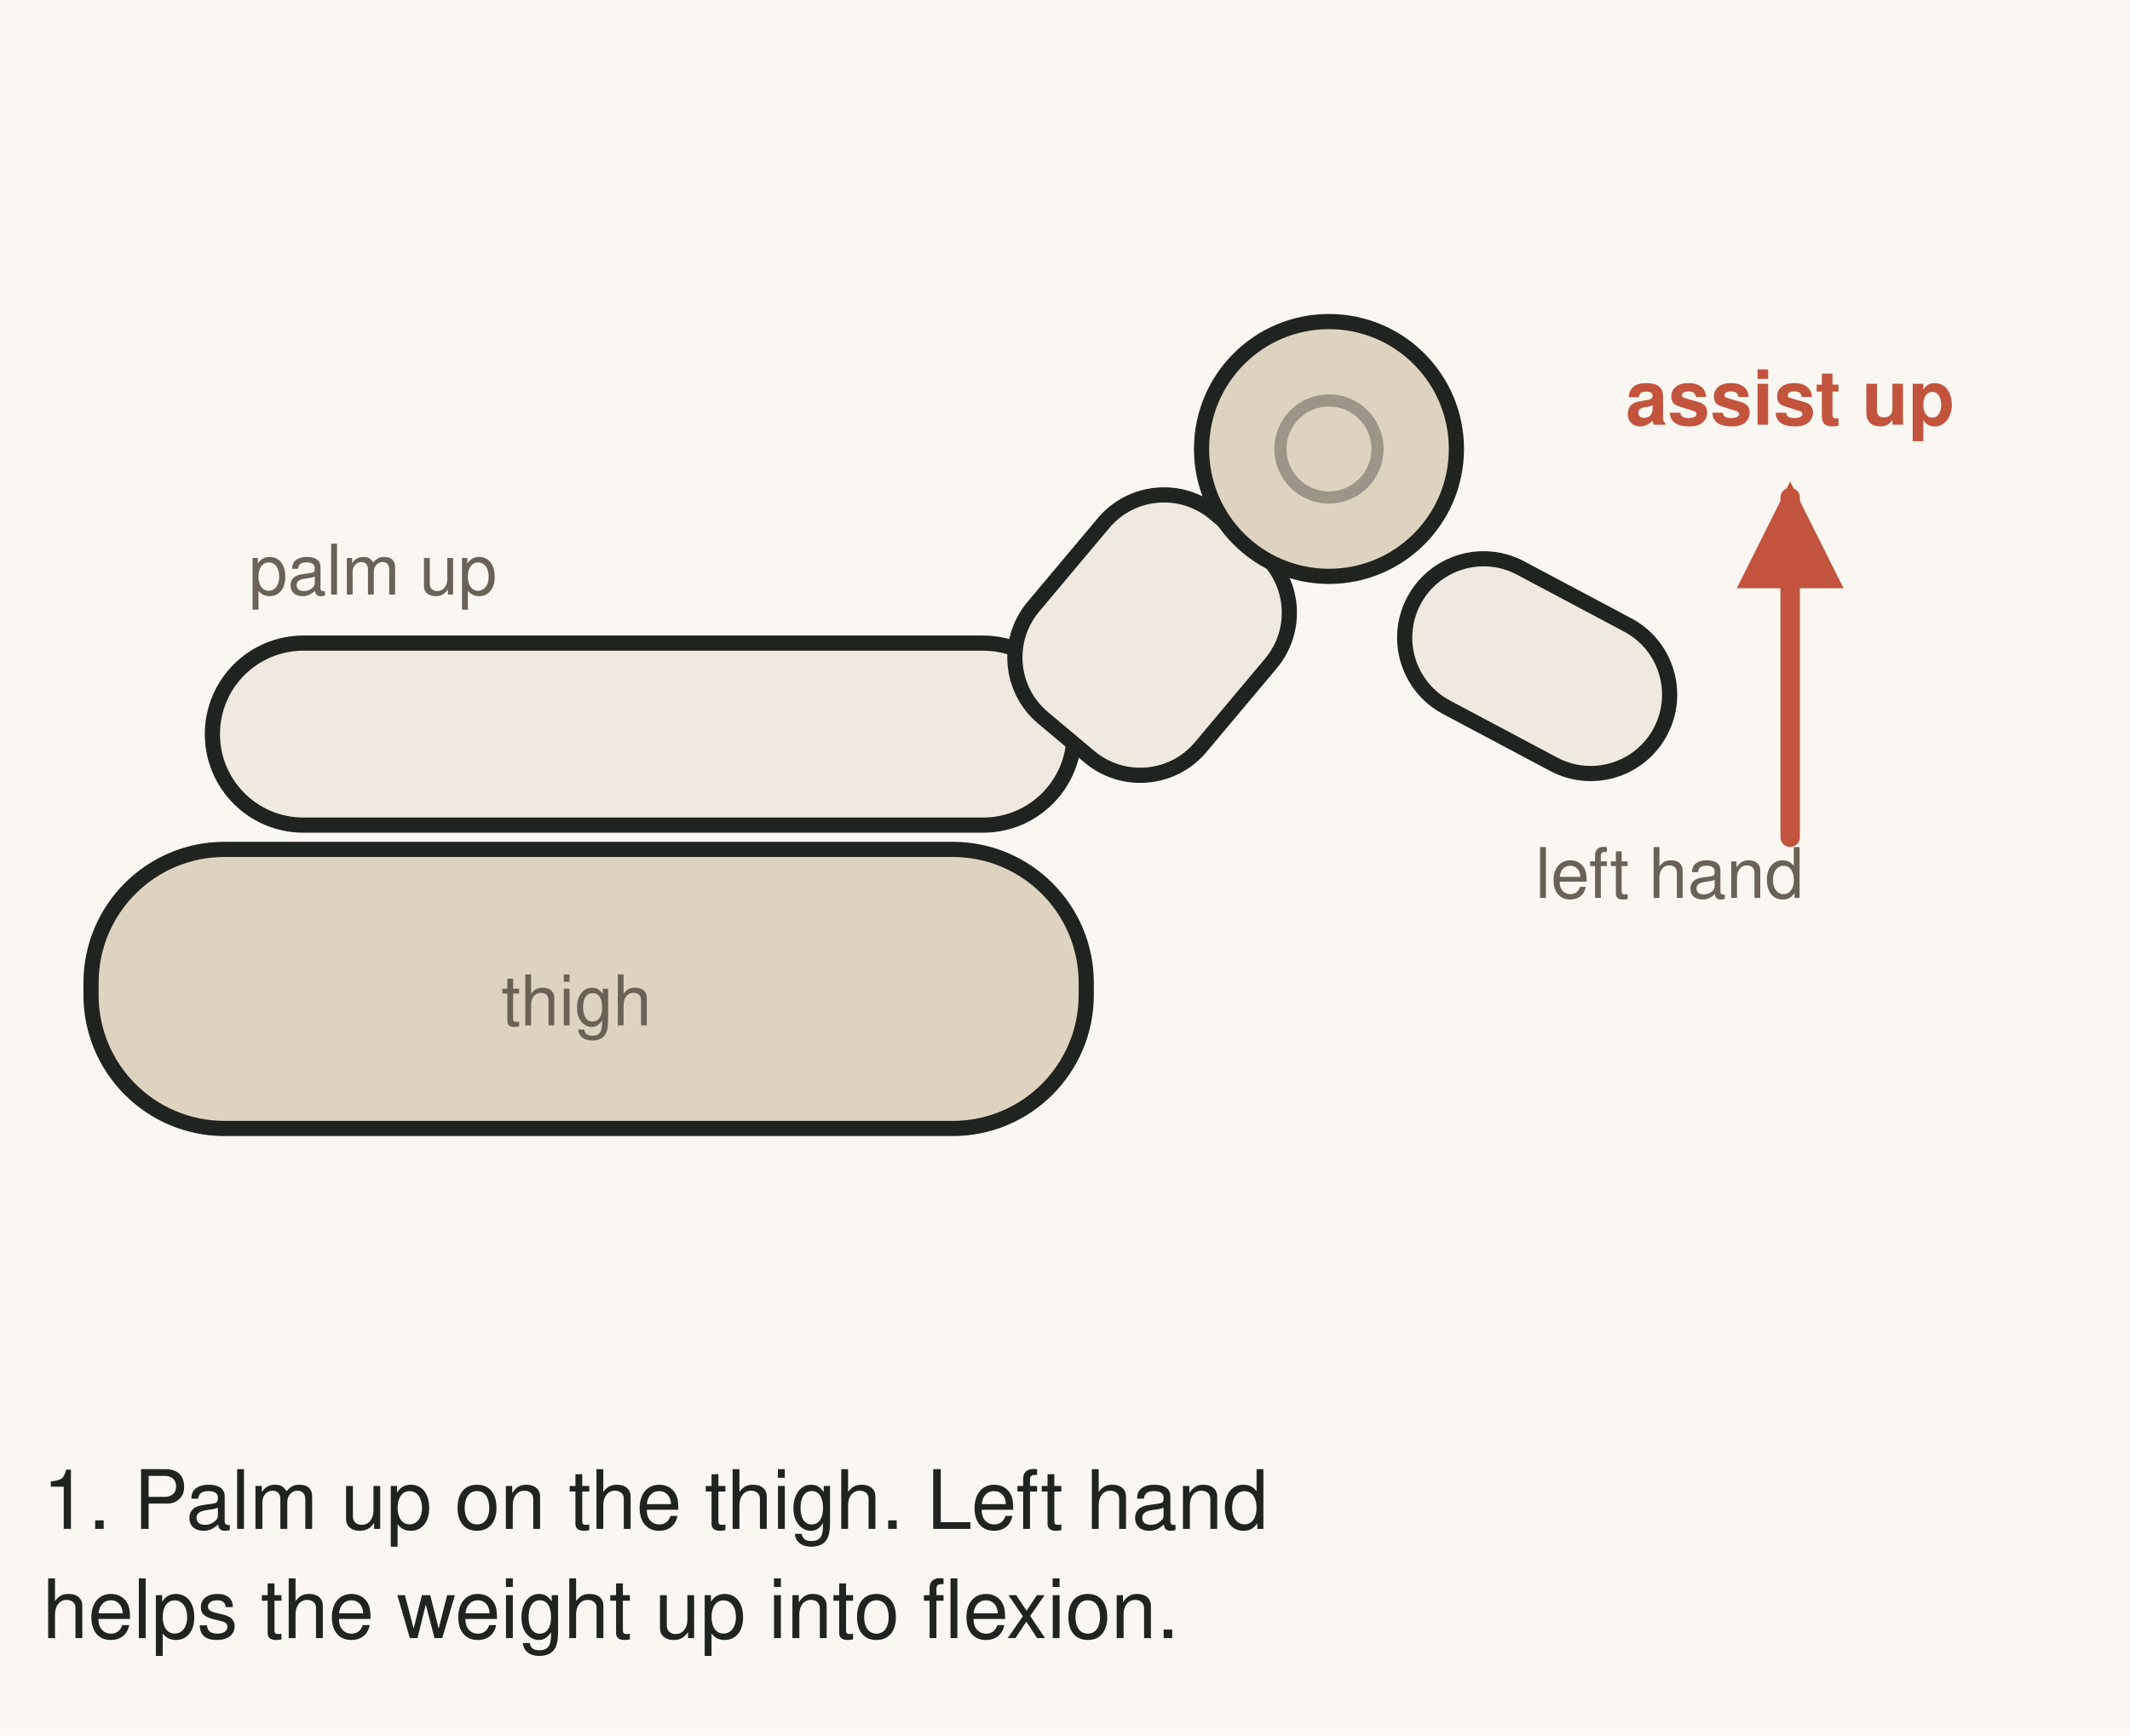
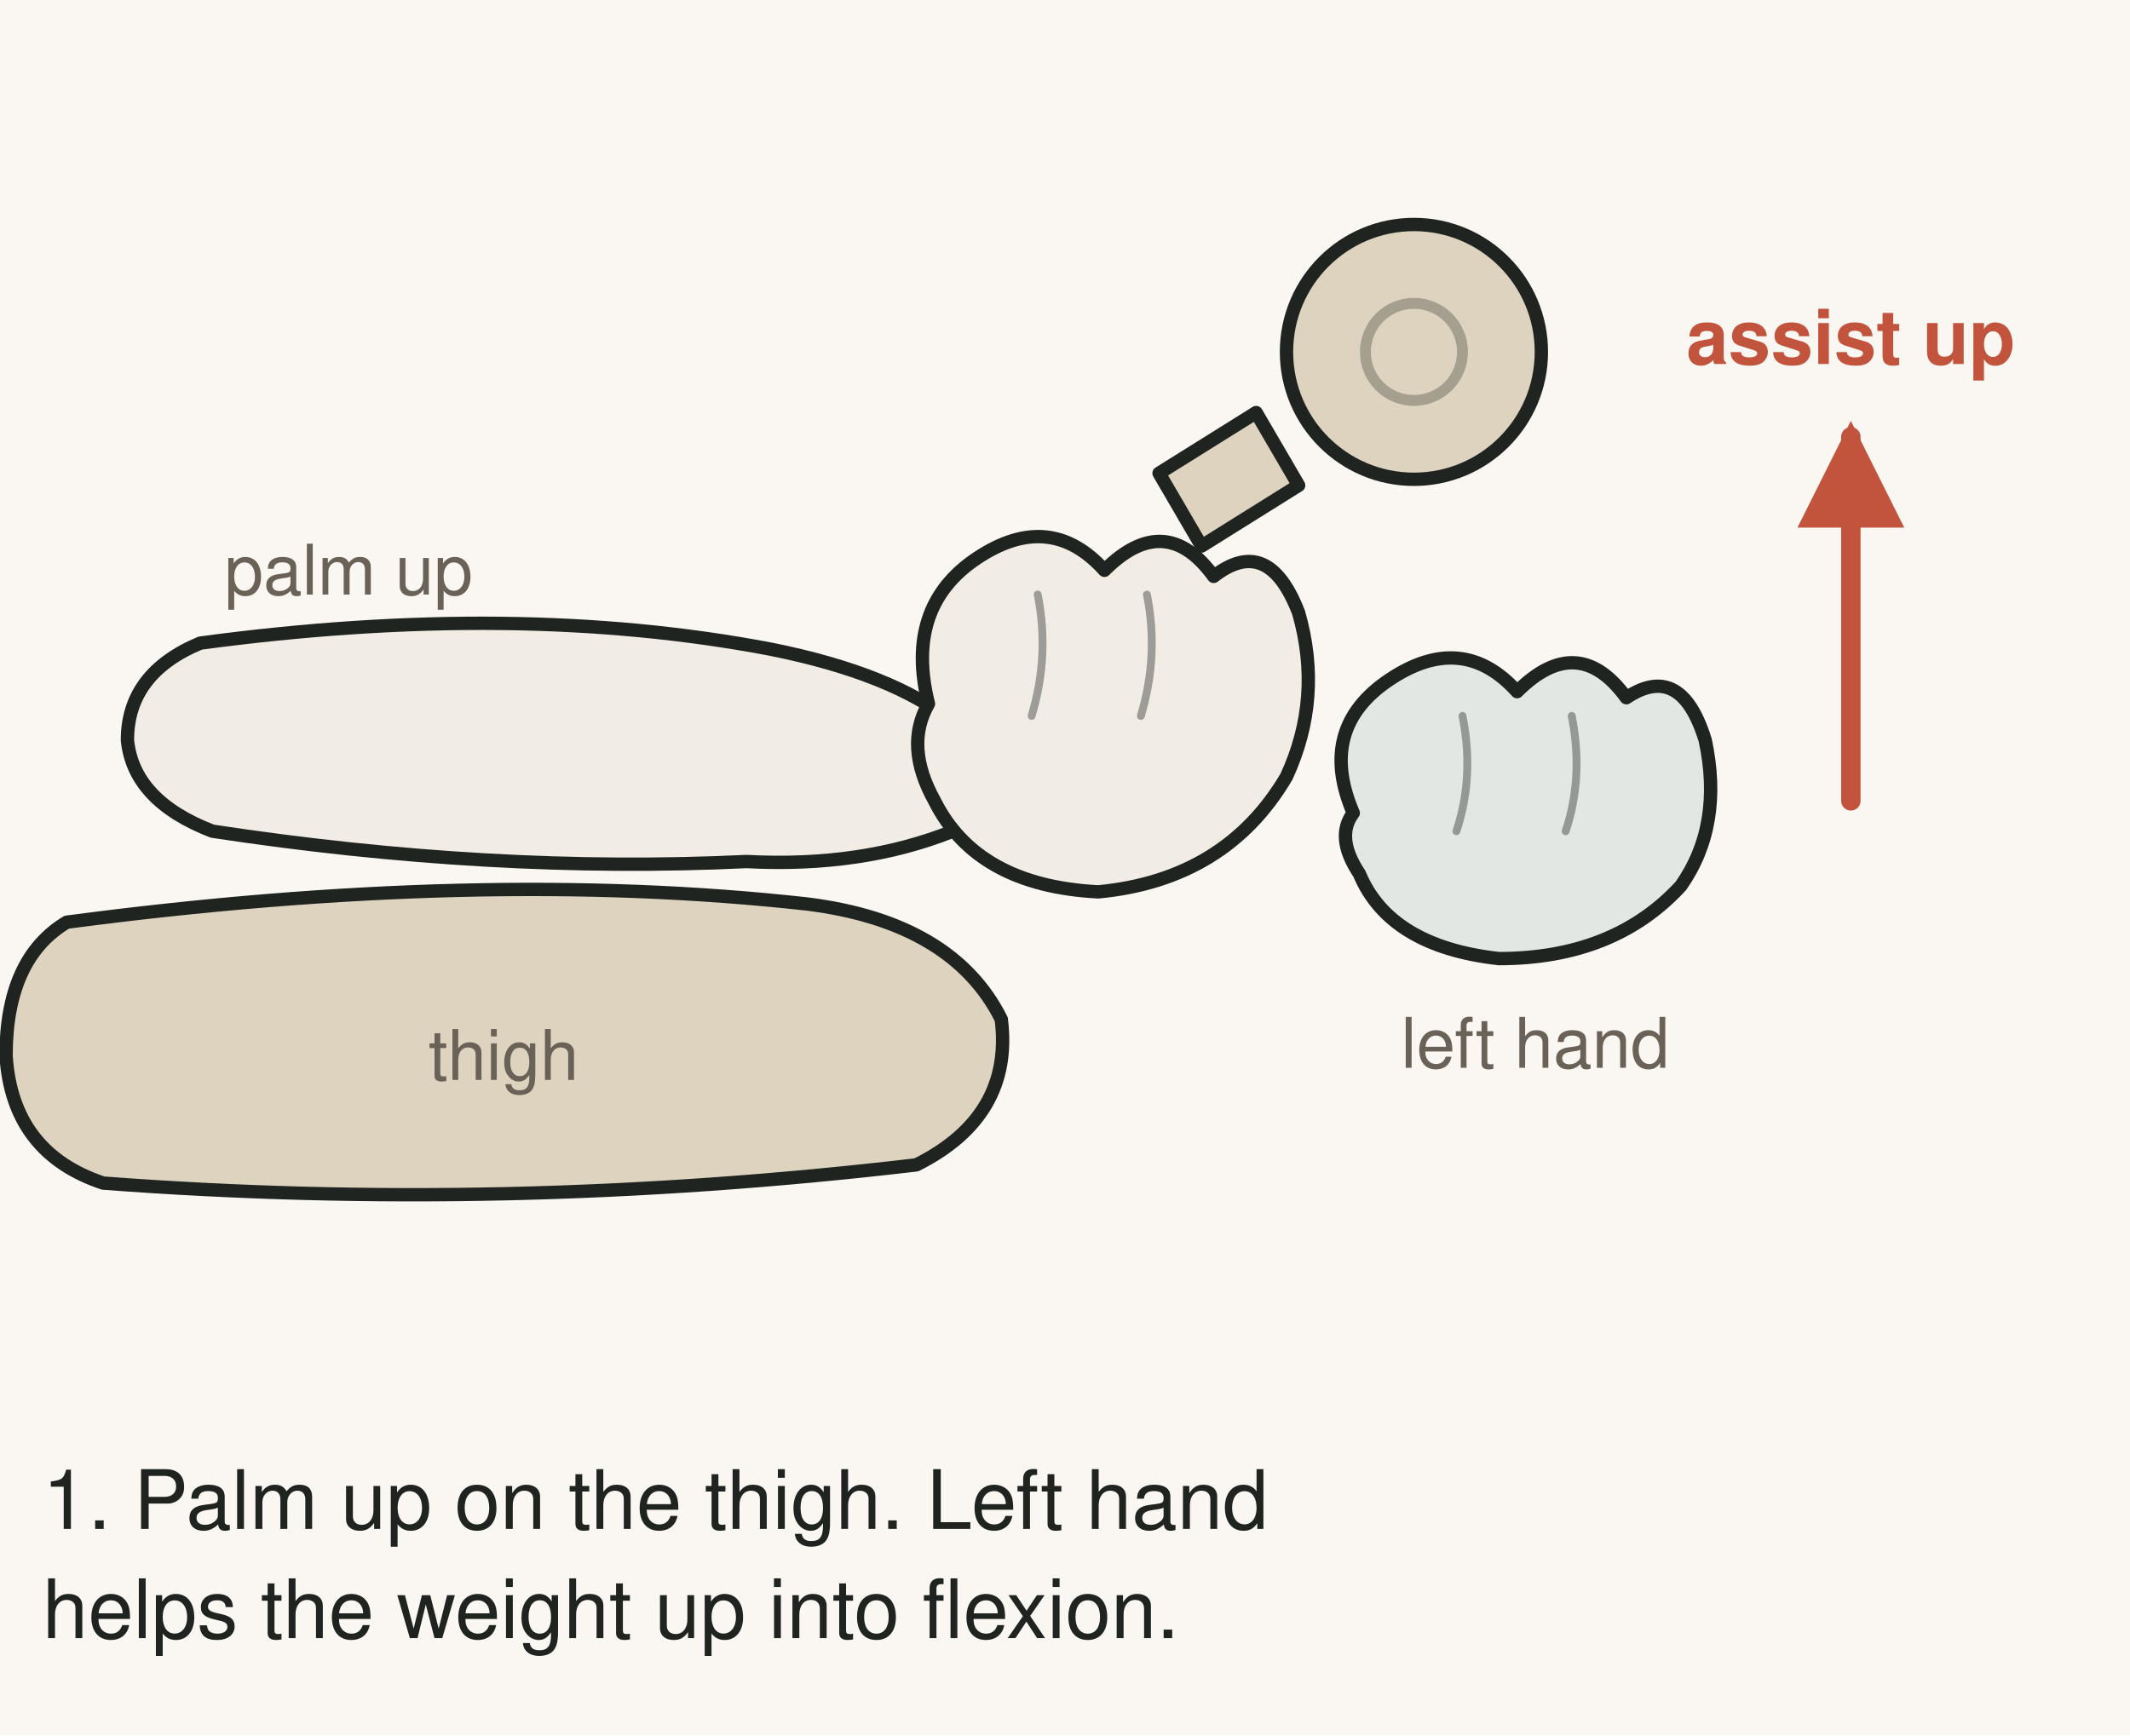
<svg xmlns="http://www.w3.org/2000/svg" viewBox="15 74 351 286" role="img" aria-label="eccentric-wrist-flexion step 1">
  <style>
    .bg{fill:#FAF7F2}
-     .limb{fill:#EFE9DF;stroke:#1F2421;stroke-width:2.5;stroke-linejoin:round}
-     .imp{fill:#DED3BF;stroke:#1F2421;stroke-width:2.5;stroke-linejoin:round}
-     .det{stroke:#1F2421;fill:none;stroke-width:2;stroke-linecap:round;opacity:.35}
+     .lm{fill:#F2EDE4;stroke:#1F2421;stroke-width:2.2;stroke-linejoin:round;stroke-linecap:round}
+     .im{fill:#DED3BF;stroke:#1F2421;stroke-width:2.2;stroke-linejoin:round}
+     .hd{fill:#B9AE99;stroke:#1F2421;stroke-width:2.2;stroke-linejoin:round}
+     .oth{fill:#E2E7E3;stroke:#1F2421;stroke-width:2.2;stroke-linejoin:round}
+     .torso{fill:#D6CDBB;stroke:#1F2421;stroke-width:2.2;stroke-linejoin:round}
+     .ct{fill:none;stroke:#1F2421;stroke-width:1.3;opacity:.4;stroke-linecap:round}
+     .det{stroke:#1F2421;fill:none;stroke-width:1.8;stroke-linecap:round;opacity:.3}
    .acc{stroke:#C2543D;fill:none;stroke-width:3.2;stroke-linecap:round}
+     .lead{stroke:#C2543D;fill:none;stroke-width:1.4;opacity:.72}
+     .band{stroke:#5E7266;fill:none;stroke-width:4.2;stroke-linecap:round;stroke-linejoin:round}
    .t{font-family:-apple-system,BlinkMacSystemFont,'Segoe UI',Helvetica,Arial,sans-serif;fill:#1F2421}
    .h{font-size:22px;font-weight:700}
    .sub{font-size:13.5px;fill:#6B6257}
    .cap{font-size:13.5px}
    .lab{font-size:11.5px;fill:#6B6257}
    .accT{font-size:12.5px;font-weight:700;fill:#C2543D}
    .dose{font-size:13px;fill:#4A443C}
    .div{stroke:#E2D9CB;stroke-width:1.5}
  </style>
  <marker id="ar" viewBox="0 0 10 10" refX="8.5" refY="5" markerWidth="5.5" markerHeight="5.5" orient="auto-start-reverse">
    <path d="M0,0 L10,5 L0,10 z" fill="#C2543D" />
  </marker>
  <rect x="15" y="74" width="351" height="286" fill="#FAF7F2" />
  <g>
-     <rect class="imp" x="30" y="214" width="164" height="46" rx="22" />
-     <text class="t lab" x="110" y="243" text-anchor="middle">thigh</text>
-     <rect class="limb" x="50" y="180" width="142" height="30" rx="15" />
-     <rect class="limb" x="190" y="176" width="44" height="36" rx="13" transform="rotate(-50 192 194)" />
-     <circle class="imp" cx="234" cy="148" r="21" />
-     <circle class="det" cx="234" cy="148" r="8" />
-     <rect class="limb" x="248" y="160" width="46" height="26" rx="13" transform="rotate(28 248 173)" />
-     <path class="acc" d="M310,212 L310,156" marker-end="url(#ar)" />
-     <text class="t accT" x="310" y="144" text-anchor="middle">assist up</text>
-     <text class="t lab" x="56" y="172">palm up</text>
-     <text class="t lab" x="268" y="222">left hand</text>
+     <path class="im" d="M26,226 Q94,217 148,223 Q172,226 180,242 Q182,258 166,266 Q98,274 32,269 Q17,264 16,248 Q16,232 26,226 Z" />
+     <text class="t lab" x="98" y="252" text-anchor="middle">thigh</text>
+     <path class="lm" d="M48,180 Q100,173 142,181 Q162,185 172,193 L172,211 Q157,217 138,216 Q96,218 50,211 Q37,206 36,196 Q36,185 48,180 Z" />
+     <text class="t lab" x="52" y="172">palm up</text>
+     <path class="lm" d="M168,190 Q164,174 176,166 Q188,158 197,168 Q207,158 215,169 Q224,162 229,175 Q233,189 227,202 Q217,219 196,221 Q176,220 169,206 Q164,197 168,190 Z" />
+     <path class="ct" d="M186,172 Q188,182 185,192" />
+     <path class="ct" d="M204,172 Q206,182 203,192" />
+     <path class="im" d="M206,152 L222,142 L229,154 L213,164 Z" />
+     <circle class="im" cx="248" cy="132" r="21" />
+     <circle class="det" cx="248" cy="132" r="8" />
+     <path class="oth" d="M238,208 Q232,194 244,186 Q256,178 265,188 Q275,178 283,189 Q292,183 296,196 Q299,210 292,220 Q281,232 262,232 Q244,230 239,218 Q235,212 238,208 Z" />
+     <path class="ct" d="M256,192 Q258,202 255,211" />
+     <path class="ct" d="M274,192 Q276,202 273,211" />
+     <text class="t lab" x="268" y="250" text-anchor="middle">left hand</text>
+     <path class="acc" d="M320,206 L320,146" marker-end="url(#ar)" />
+     <text class="t accT" x="320" y="134" text-anchor="middle">assist up</text>
    <text class="t cap" x="22" y="326">1. Palm up on the thigh. Left hand</text>
    <text class="t cap" x="22" y="344">helps the weight up into flexion.</text>
  </g>
</svg>
